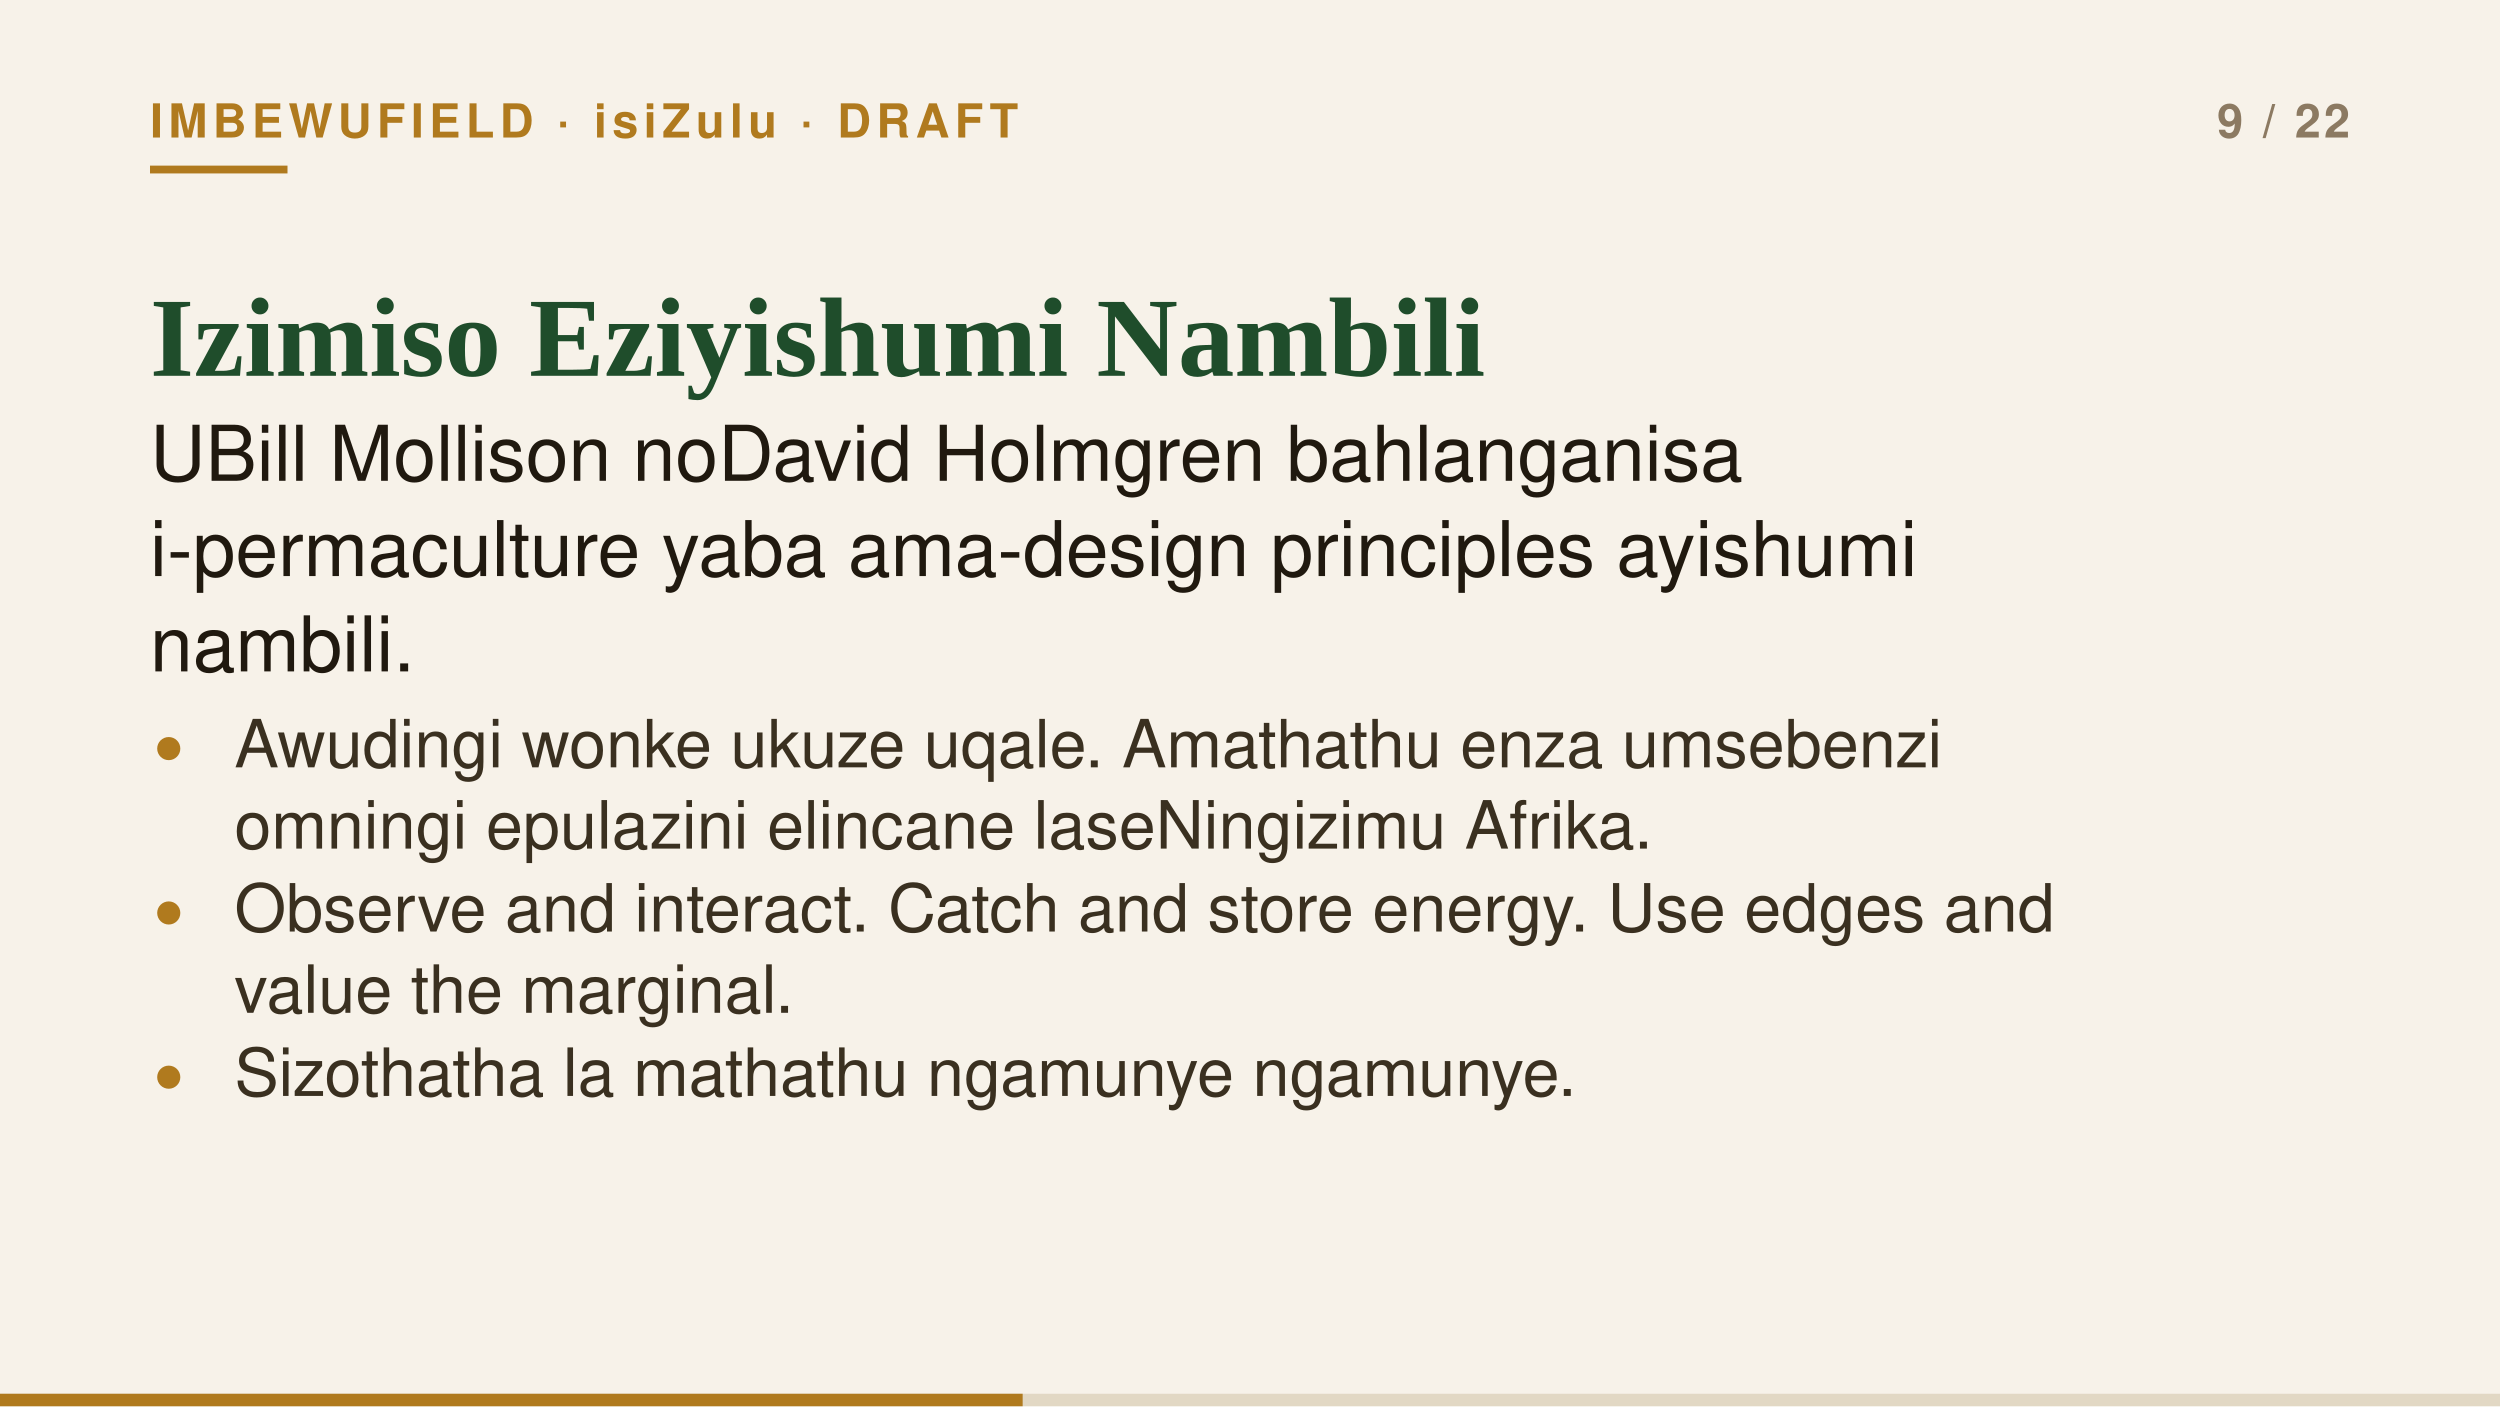
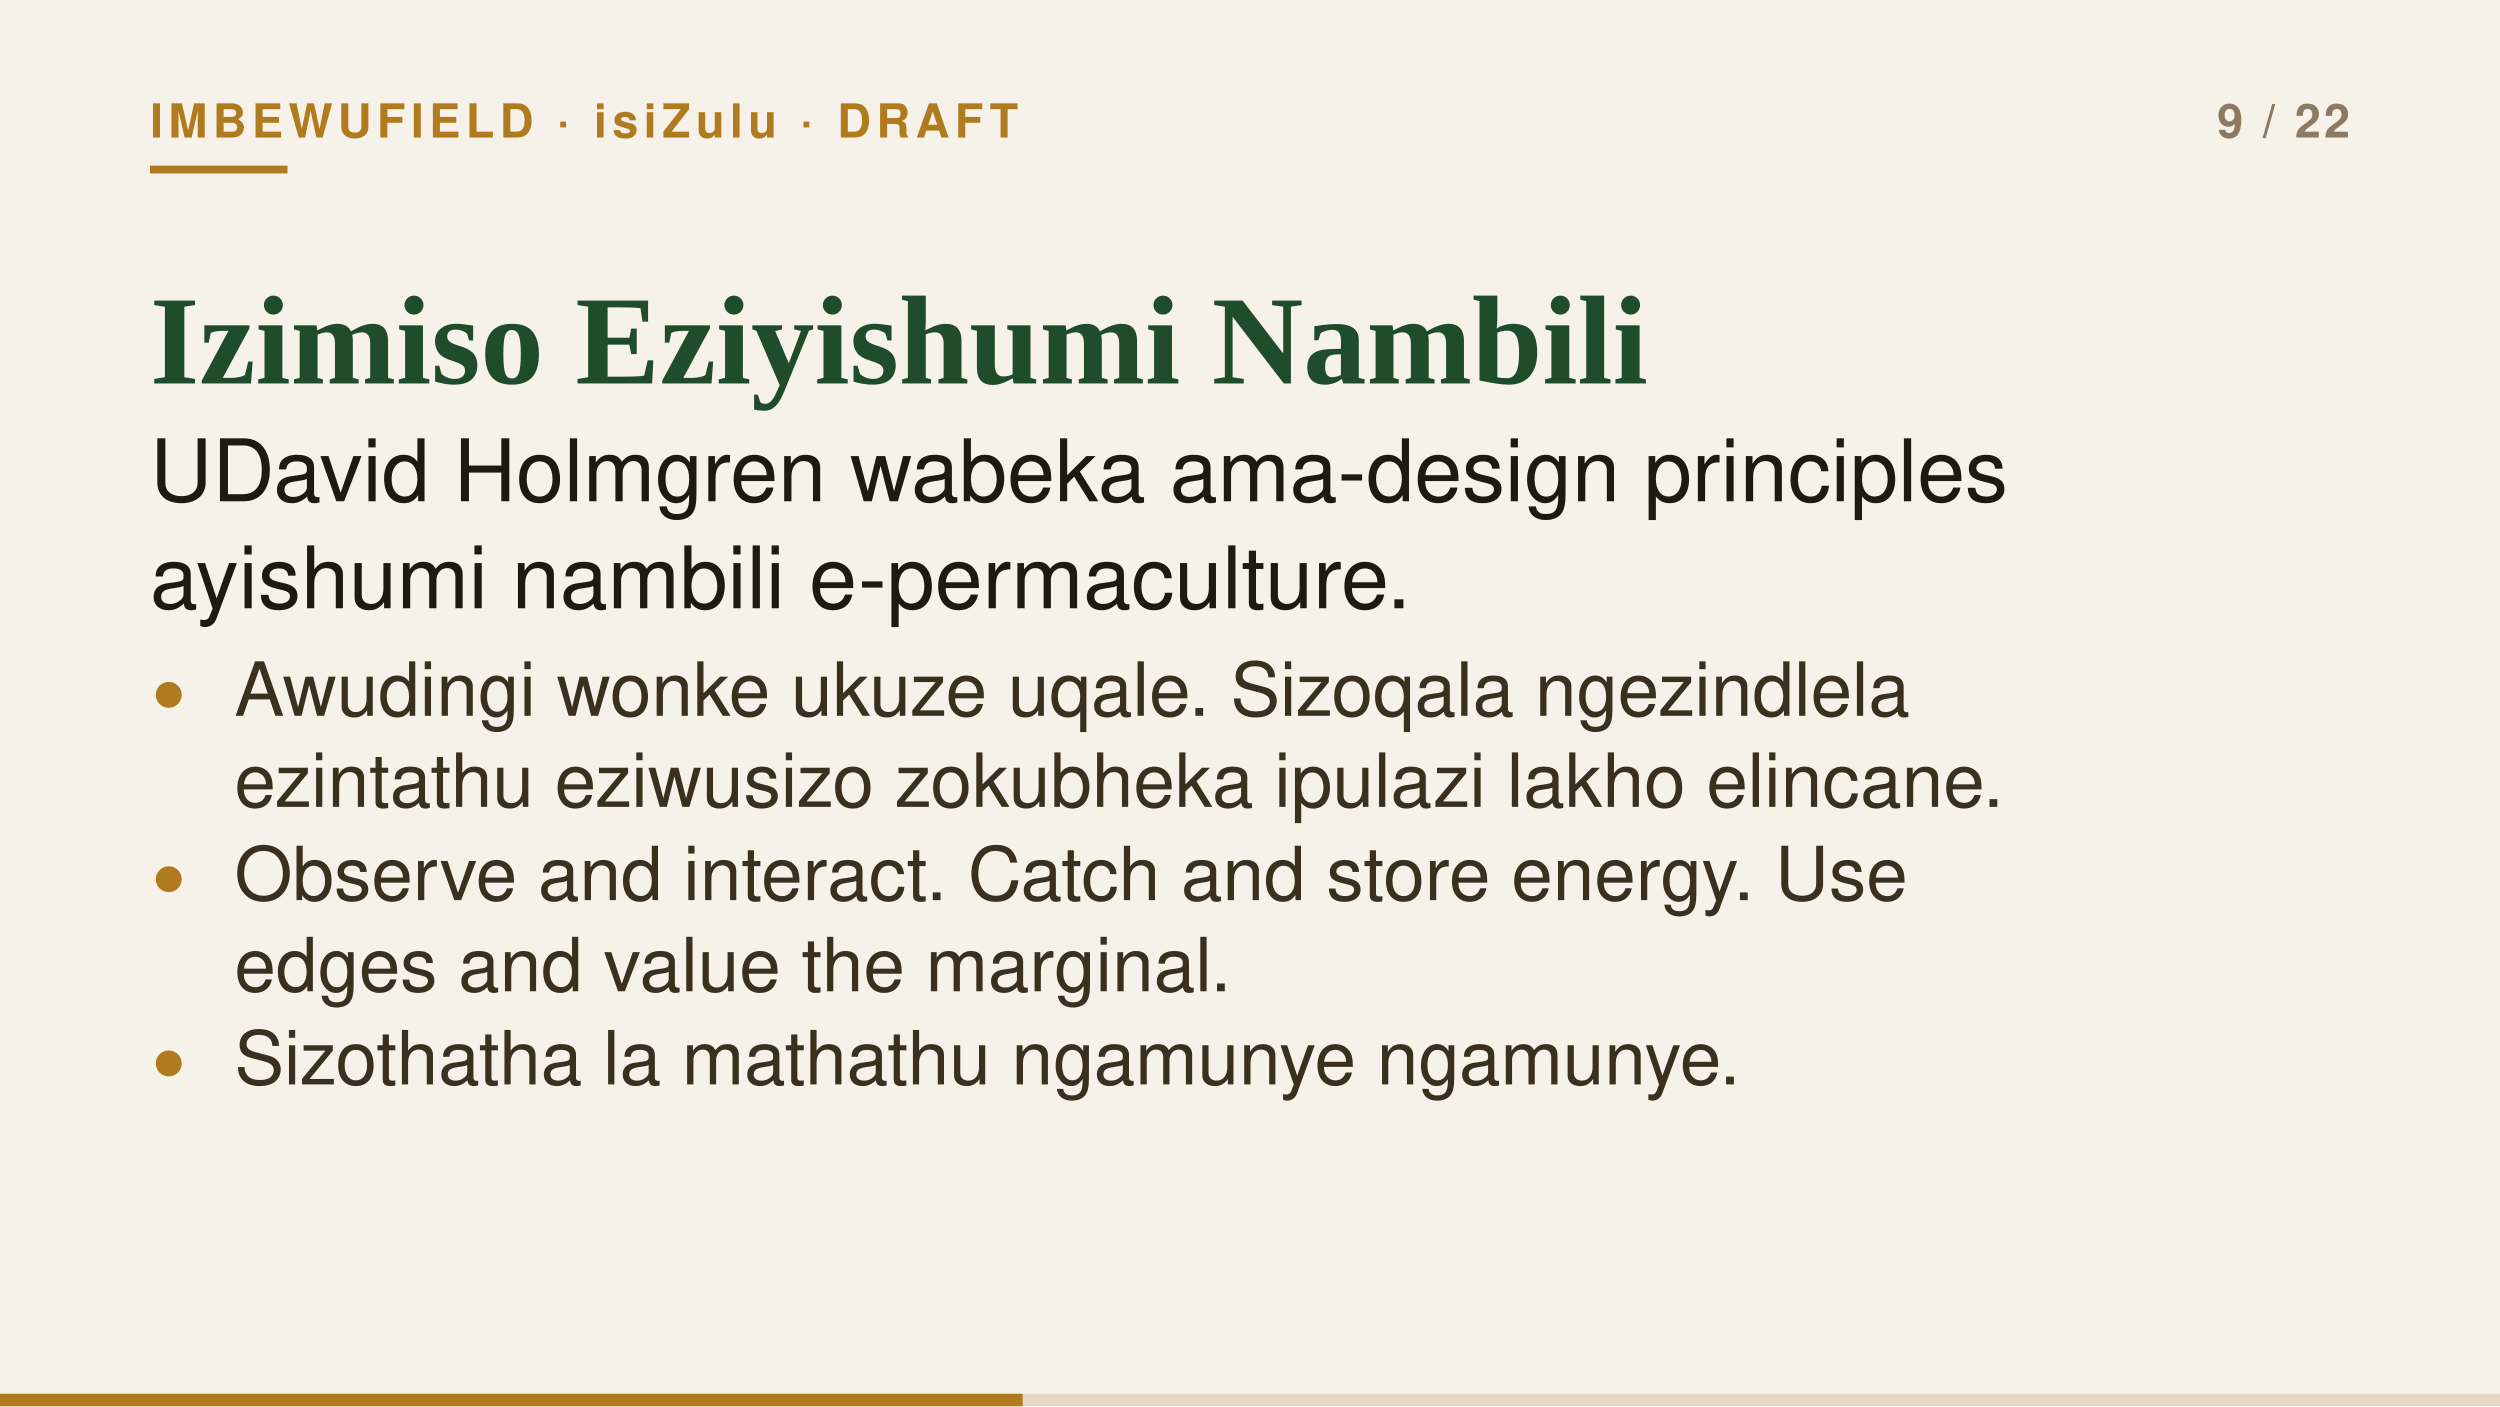
<svg xmlns="http://www.w3.org/2000/svg" viewBox="0 0 1600 900" width="1600" height="900">
  <style>.eye{font:700 30px 'Helvetica Neue',Helvetica,Arial,'Liberation Sans',sans-serif;letter-spacing:3.4px}.num{text-anchor:end;letter-spacing:2px}.hero{font:700 132px Georgia,'Iowan Old Style','Times New Roman',serif}.tag{font:italic 400 58px Georgia,'Iowan Old Style','Times New Roman',serif}.title{font-family:Georgia,'Iowan Old Style','Times New Roman',serif;font-weight:700}.lead{font-family:'Helvetica Neue',Helvetica,Arial,'Liberation Sans',sans-serif;font-weight:400}.point{font-family:'Helvetica Neue',Helvetica,Arial,'Liberation Sans',sans-serif;font-weight:400}.q{font:italic 400 46px Georgia,'Iowan Old Style','Times New Roman',serif}</style>
  <rect width="1600" height="900" fill="#F7F2E9" />
  <text class="eye" font-size="30" x="96" y="88" fill="#B07A1E">IMBEWUFIELD · isiZulu · DRAFT</text>
  <text class="eye num" x="1504" y="88" fill="#8C7A62">9 / 22</text>
  <rect x="96" y="106" width="88" height="5" fill="#B07A1E" />
-   <text class="title" font-size="72.2" fill="#1F4D2B">
-     <tspan x="96" y="240.5">Izimiso Eziyishumi Nambili</tspan>
+   <text class="title" font-size="81" fill="#1F4D2B">
+     <tspan x="96" y="245.4">Izimiso Eziyishumi Nambili</tspan>
  </text>
-   <text class="lead" font-size="49.2" fill="#20190F">
-     <tspan x="96" y="307.7">UBill Mollison noDavid Holmgren bahlanganisa</tspan>
-     <tspan x="96" y="368.7">i-permaculture yaba ama-design principles ayishumi</tspan>
-     <tspan x="96" y="429.7">nambili.</tspan>
+   <text class="lead" font-size="55.2" fill="#20190F">
+     <tspan x="96" y="320.8">UDavid Holmgren wabeka ama-design principles</tspan>
+     <tspan x="96" y="389.3">ayishumi nambili e-permaculture.</tspan>
  </text>
-   <circle cx="108" cy="479.1" r="7.4" fill="#B07A1E" />
-   <text class="point" font-size="42.6" fill="#3A3020">
-     <tspan x="150" y="491.1">Awudingi wonke ukuze uqale. Amathathu enza umsebenzi</tspan>
-     <tspan x="150" y="543.1">omningi epulazini elincane laseNingizimu Afrika.</tspan>
+   <circle cx="108" cy="444.7" r="8.3" fill="#B07A1E" />
+   <text class="point" font-size="47.8" fill="#3A3020">
+     <tspan x="150" y="458.1">Awudingi wonke ukuze uqale. Sizoqala ngezindlela</tspan>
+     <tspan x="150" y="516.4">ezintathu eziwusizo zokubheka ipulazi lakho elincane.</tspan>
  </text>
-   <circle cx="108" cy="584.3" r="7.4" fill="#B07A1E" />
-   <text class="point" font-size="42.6" fill="#3A3020">
-     <tspan x="150" y="596.2">Observe and interact. Catch and store energy. Use edges and</tspan>
-     <tspan x="150" y="648.2">value the marginal.</tspan>
+   <circle cx="108" cy="562.7" r="8.3" fill="#B07A1E" />
+   <text class="point" font-size="47.8" fill="#3A3020">
+     <tspan x="150" y="576.1">Observe and interact. Catch and store energy. Use</tspan>
+     <tspan x="150" y="634.4">edges and value the marginal.</tspan>
  </text>
-   <circle cx="108" cy="689.4" r="7.4" fill="#B07A1E" />
-   <text class="point" font-size="42.6" fill="#3A3020">
-     <tspan x="150" y="701.4">Sizothatha la mathathu ngamunye ngamunye.</tspan>
+   <circle cx="108" cy="680.6" r="8.3" fill="#B07A1E" />
+   <text class="point" font-size="47.8" fill="#3A3020">
+     <tspan x="150" y="694">Sizothatha la mathathu ngamunye ngamunye.</tspan>
  </text>
  <rect x="0" y="892" width="1600" height="8" fill="#E2D8C4" />
  <rect x="0" y="892" width="654.5" height="8" fill="#B07A1E" />
</svg>
